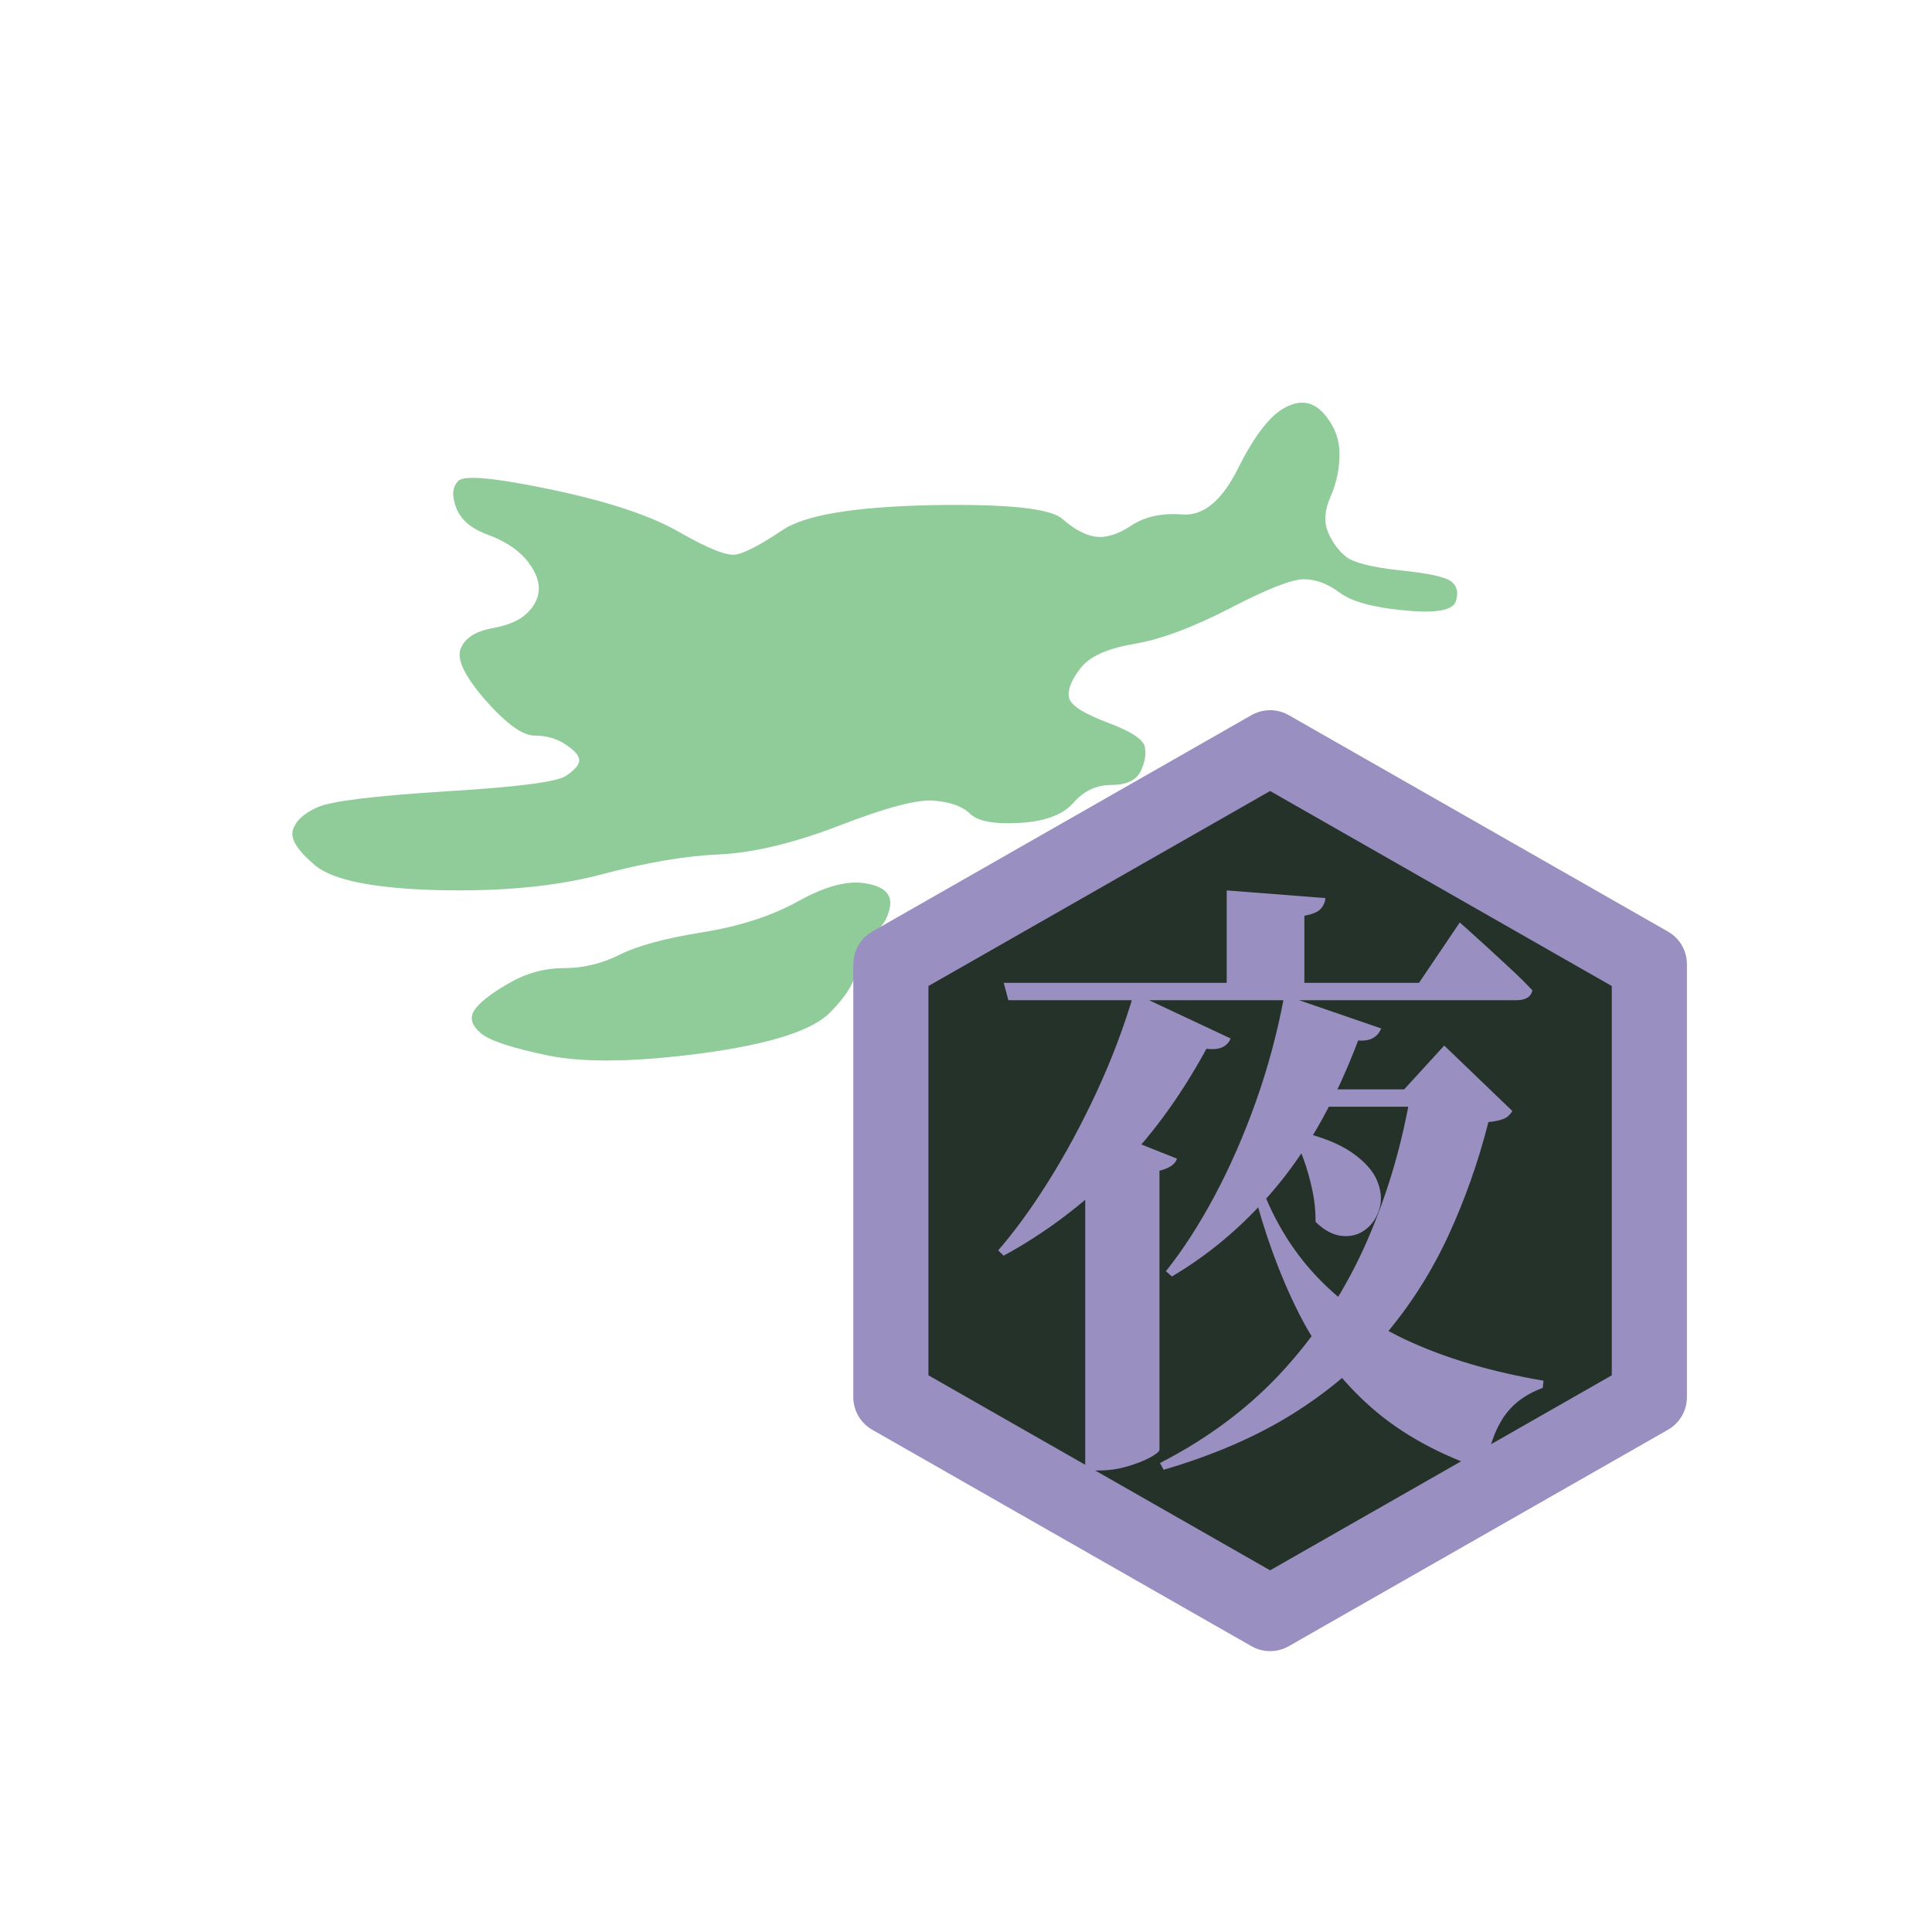
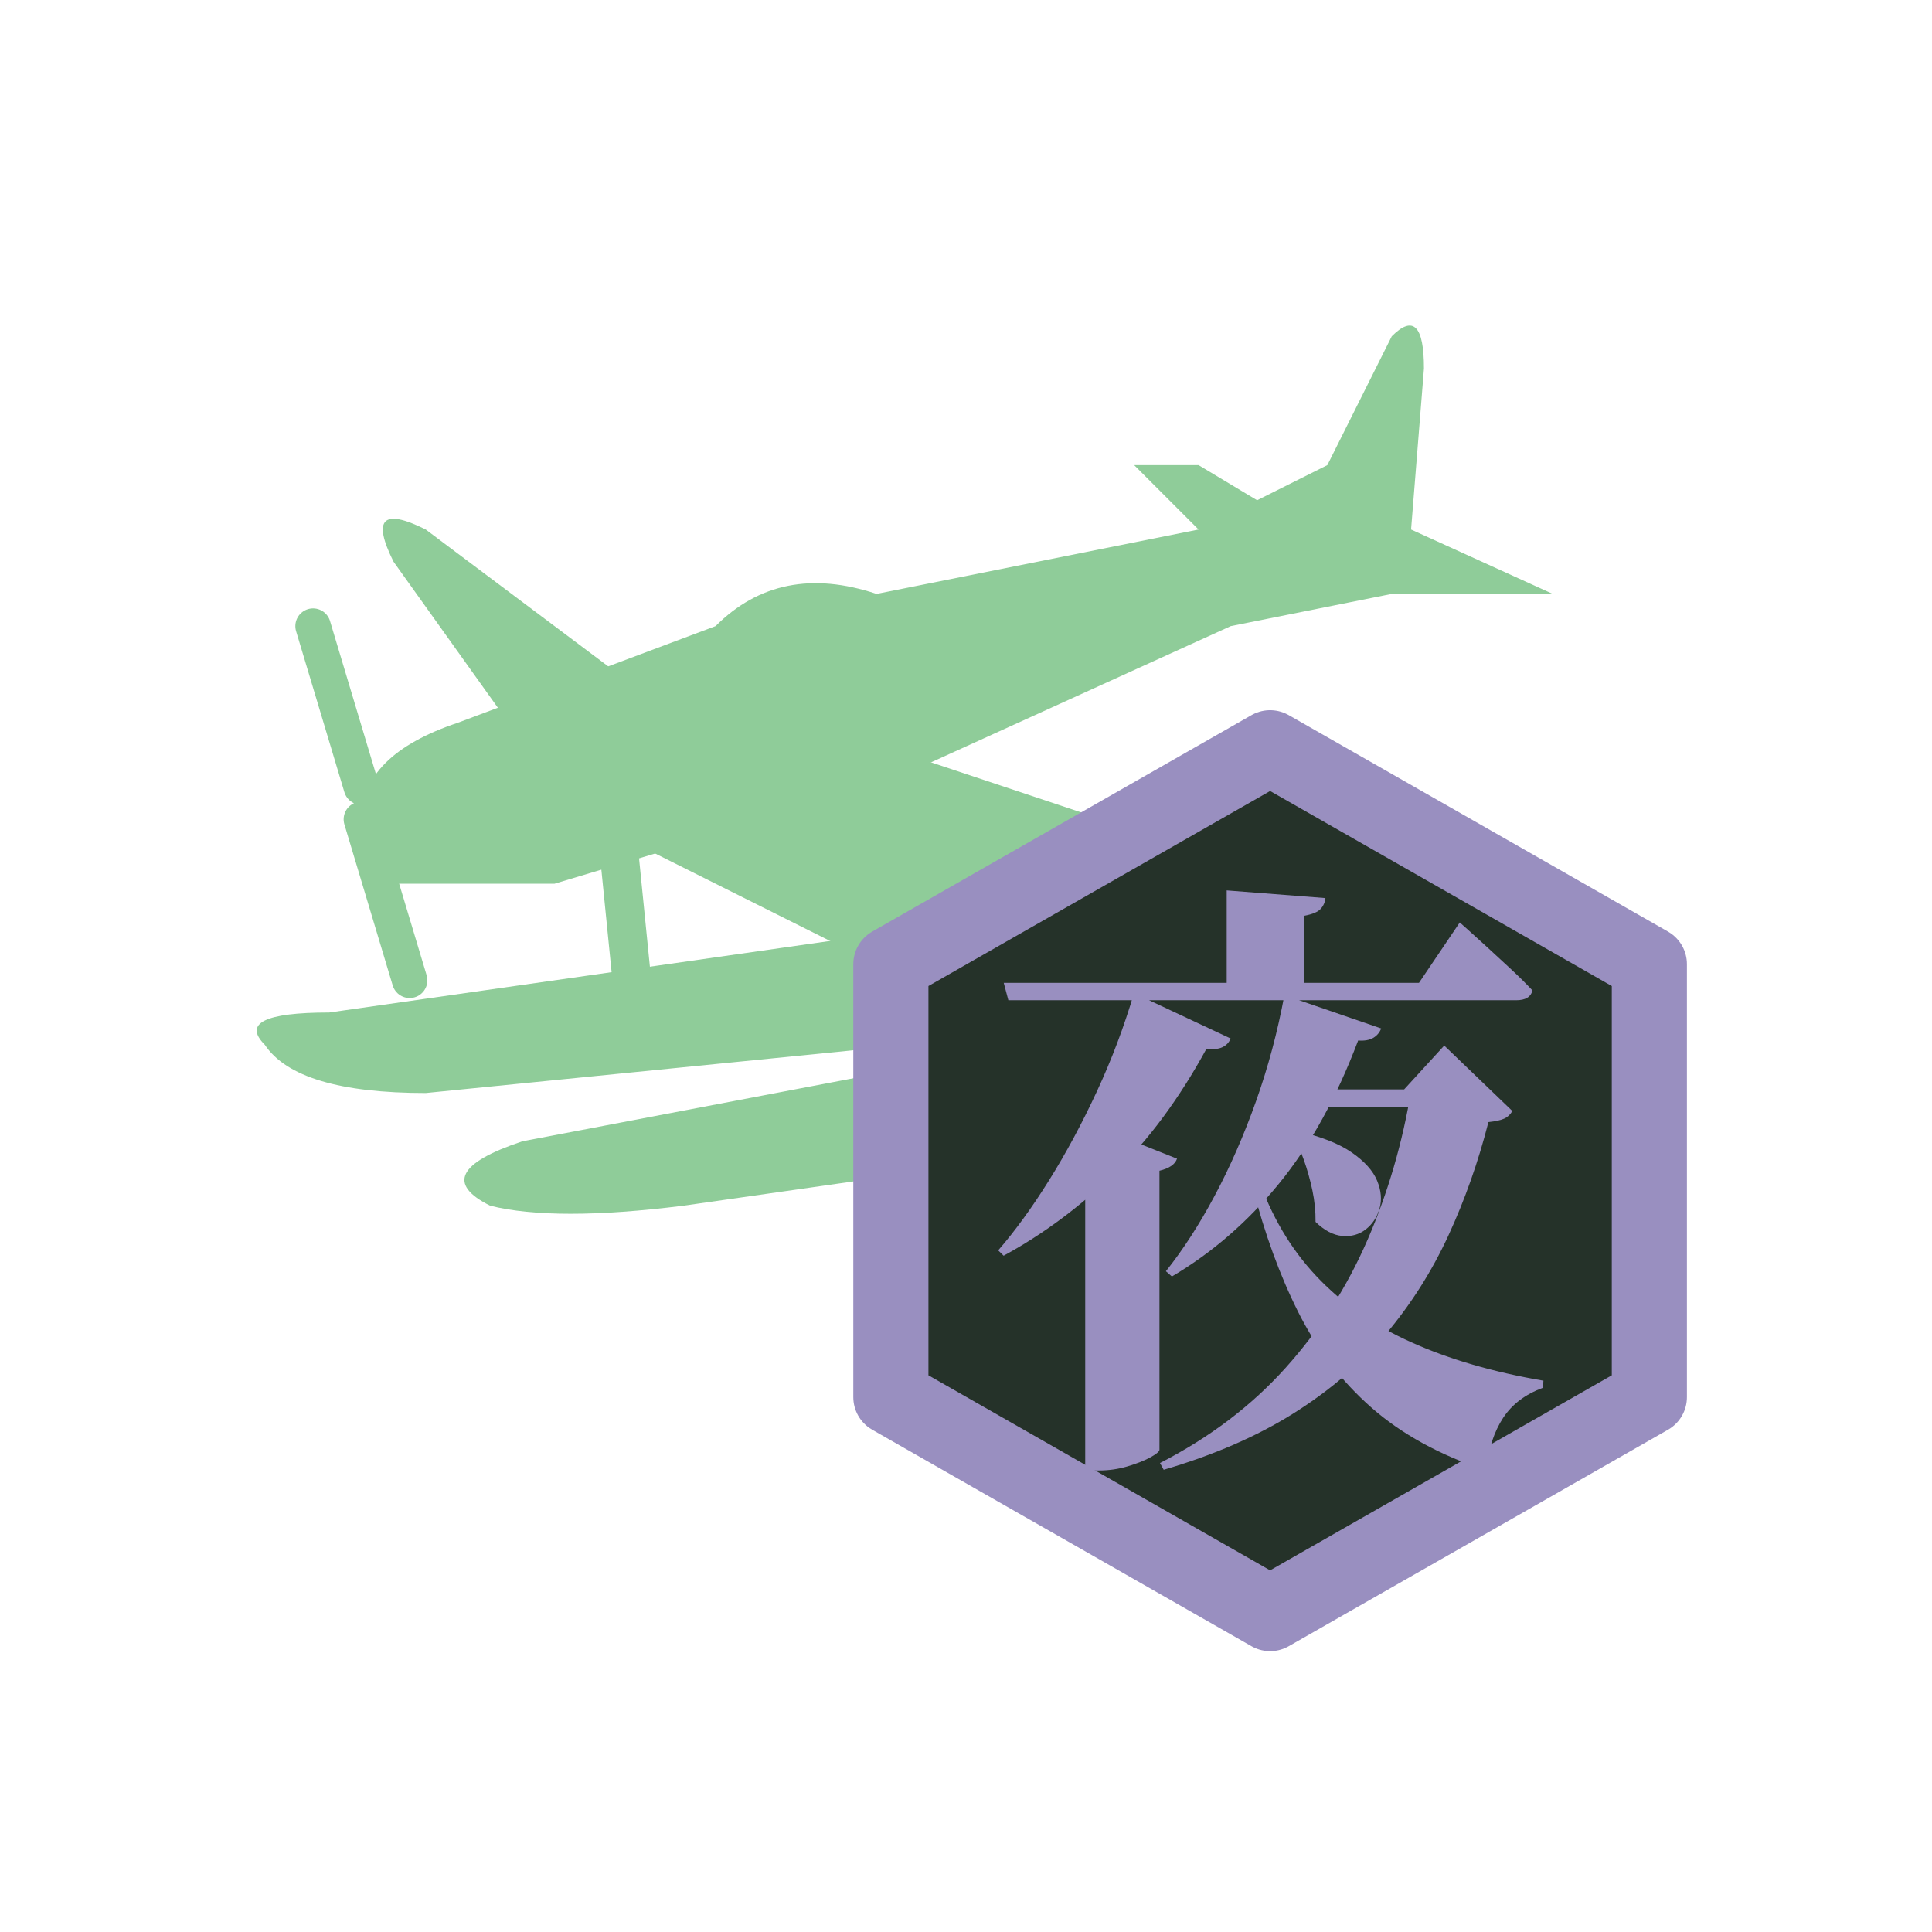
<svg xmlns="http://www.w3.org/2000/svg" viewBox="0 0 54 54">
-   <path fill="#8fcc99" fill-rule="evenodd" d="M41.75 30.19Q41.44 29.94 41.19 30.25Q40.94 30.56 41.25 30.81Q41.56 31.06 41.81 30.75Q42.06 30.44 41.75 30.19ZM24.88 25.31Q24.94 24.81 24.19 24.69Q23.44 24.56 22.31 25.19Q21.19 25.81 19.62 26.06Q18.06 26.31 17.31 26.69Q16.56 27.06 15.75 27.06Q14.94 27.06 14.19 27.50Q13.44 27.94 13.25 28.25Q13.06 28.56 13.44 28.88Q13.81 29.19 15.31 29.50Q16.81 29.81 19.62 29.44Q22.44 29.06 23.19 28.31Q23.94 27.56 23.94 27.00Q23.94 26.44 24.38 26.12Q24.81 25.81 24.88 25.31ZM40.69 16.81Q40.81 16.44 40.56 16.25Q40.31 16.06 39.12 15.94Q37.94 15.81 37.62 15.56Q37.31 15.31 37.12 14.88Q36.94 14.44 37.19 13.88Q37.44 13.31 37.44 12.69Q37.44 12.06 37.00 11.56Q36.56 11.06 35.94 11.38Q35.31 11.69 34.62 13.06Q33.94 14.44 33.06 14.38Q32.19 14.31 31.62 14.69Q31.06 15.06 30.62 15.00Q30.19 14.94 29.69 14.50Q29.19 14.06 26.00 14.12Q22.81 14.19 21.88 14.81Q20.94 15.44 20.56 15.50Q20.19 15.56 19.00 14.88Q17.81 14.19 15.44 13.69Q13.06 13.19 12.81 13.44Q12.56 13.69 12.75 14.19Q12.94 14.69 13.62 14.94Q14.31 15.19 14.69 15.62Q15.06 16.06 15.06 16.44Q15.06 16.81 14.75 17.12Q14.44 17.44 13.75 17.56Q13.06 17.69 12.88 18.12Q12.69 18.56 13.56 19.56Q14.44 20.56 14.94 20.56Q15.44 20.56 15.81 20.81Q16.19 21.06 16.19 21.25Q16.19 21.44 15.81 21.69Q15.44 21.94 12.44 22.12Q9.44 22.31 8.88 22.56Q8.31 22.81 8.19 23.19Q8.06 23.56 8.81 24.19Q9.56 24.81 12.25 24.88Q14.94 24.94 16.81 24.44Q18.69 23.94 20.12 23.88Q21.56 23.81 23.50 23.06Q25.44 22.31 26.12 22.38Q26.81 22.44 27.12 22.75Q27.44 23.06 28.50 23.00Q29.56 22.94 30.00 22.44Q30.44 21.94 31.06 21.94Q31.69 21.94 31.88 21.56Q32.06 21.19 32.00 20.88Q31.94 20.56 30.94 20.19Q29.94 19.81 29.88 19.50Q29.81 19.19 30.19 18.69Q30.56 18.19 31.69 18.00Q32.81 17.81 34.38 17.00Q35.94 16.19 36.44 16.19Q36.94 16.19 37.44 16.56Q37.94 16.94 39.25 17.06Q40.56 17.19 40.69 16.81Z" />
+   <g id="twin-float-monoplane" fill="#8fcc99" transform="translate(2 4) scale(.9)">
+     <path d="M9 21Q9 19 12 18L20 15Q22 13 25 14L35 12 39 10 41 6Q42 5 42 7L41.6 12 46 14 41 14 36 15 25 20 15 23 10 23Z" />
+     <path d="M19 18L11 12Q9 11 10 13L15 20Z M23 18L32 21 47 29Q48 31 45 30L24 25 18 22Z M36 13L33 10 35 10 40 13Z" />
+     <path d="M17 22L17.5 27M25 21L27 25M25 26L26 30M34 26L35 28" fill="none" stroke="#8fcc99" stroke-width="1.2" />
+     <path d="M6 28Q5 27 8 27L29 24 33 25Q31 28 26 28L11 29.5Q7 29.5 6 28Z M13 33Q11 32 14 31L35 27 40 28Q37 31 33 31L19 33Q15 33.5 13 33Z" />
+     <path d="M9 20L7.5 15M9 21L10.5 26" fill="none" stroke="#8fcc99" stroke-width="1.1" stroke-linecap="round" />
+   </g>
  <path d="M35.5 20.9L46.1 26.95V39.05L35.5 45.1 24.9 39.05V26.95Z" fill="#253229" stroke="#998fc0" stroke-width="2.1" stroke-linejoin="round" />
  <g fill="#998fc0" transform="translate(27.9 41.1) scale(0.0159 -0.0172) translate(-26.025 92.165)">
    <path transform="translate(0 0)" d="M35.755 700.245H765.721L837.4 798.359Q837.4 798.359 850.59 787.534Q863.78 776.71 883.7 759.79Q903.62 742.87 925.77 723.95Q947.92 705.03 965.11 687.975Q961.245 671.975 936.515 671.975H43.89ZM427.696 850.435 601.25 837.975Q600.25 827.975 592.98 820.475Q585.71 812.975 564.25 809.245V682.165H427.696ZM178.995 416.89 213.24 461.325 340.359 414.51Q335.359 400.645 309.494 394.915V-58.73Q308.629 -63.325 292.75 -71.217Q276.87 -79.11 252.867 -85.637Q228.865 -92.165 203.43 -92.165H178.995ZM264.696 683.49 434.575 609.835Q430.575 600.24 420.209 595.673Q409.844 591.105 392.115 593.105Q321.275 472.915 230.732 391.12Q140.19 309.325 35.565 256.84L26.025 265.515Q70.7 313.11 115.578 379.57Q160.455 446.03 199.468 523.76Q238.481 601.49 264.696 683.49ZM551.325 459.57Q613.95 446.165 647.6 424.57Q681.25 402.975 692.087 378.785Q702.925 354.595 696.342 333.473Q689.76 312.35 672.285 299.688Q654.81 287.025 630.97 288.918Q607.13 290.81 583.885 311.785Q584.21 337.38 578.293 363.177Q572.375 388.975 563.255 412.705Q554.135 436.435 542.785 454.895ZM551.41 527.11H773.451V498.975H538.275ZM529.075 680.22 699.224 626.135Q695.359 616.405 685.494 610.905Q675.629 605.405 658.764 606.54Q601.574 466.51 519.29 373.565Q437.005 280.62 331.38 223.08L320.84 231.62Q365.785 283.675 406.5 354.163Q447.215 424.65 479.2 507.772Q511.185 590.895 529.075 680.22ZM752.236 527.11H739.641L810.105 598.304L929.79 492Q924.654 483.405 915.587 479.608Q906.519 475.81 887.79 473.945Q860.98 376.89 817.372 289.565Q773.764 202.24 707.264 129.145Q640.764 56.05 544.71 0.348Q448.654 -55.355 316.95 -91.03L310.41 -80.085Q441.165 -18.03 530.96 74.323Q620.755 166.675 675.05 282.163Q729.346 397.65 752.236 527.11ZM482.895 383.86Q517.38 290.645 584.745 224.175Q652.11 157.705 752.272 116.127Q852.435 74.549 984.515 53.714L983.38 42.119Q937.105 26.279 913.725 -6.575Q890.346 -39.43 882.75 -91.895Q761.265 -54.41 681.943 10.13Q602.62 74.67 553.663 164.833Q504.705 254.995 473.22 368.645Z" />
  </g>
</svg>
